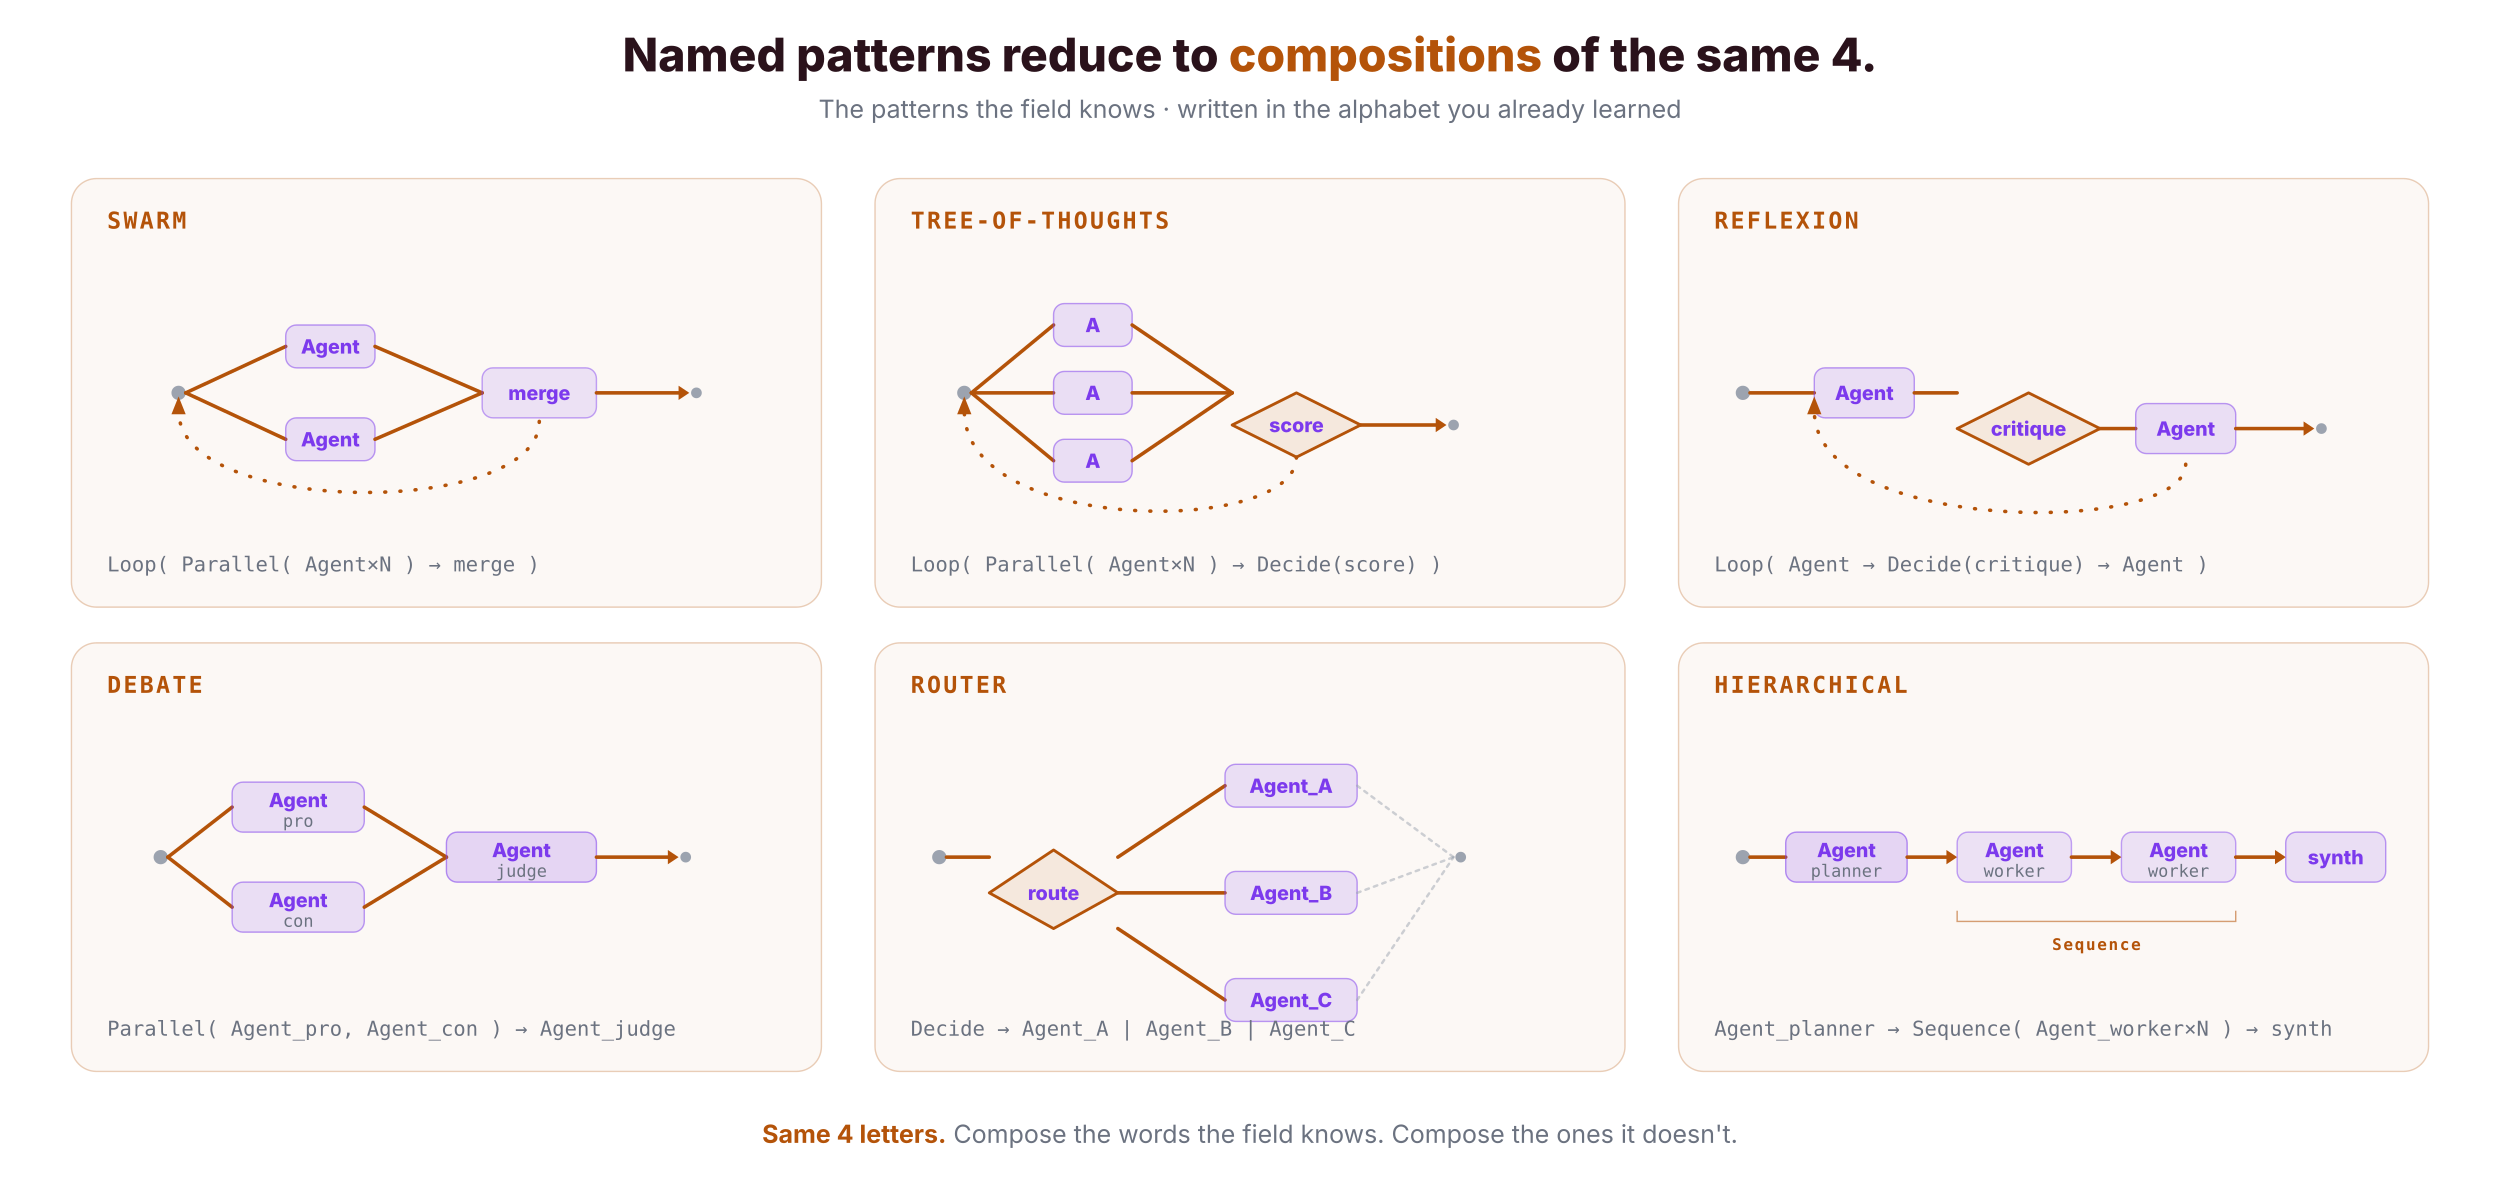
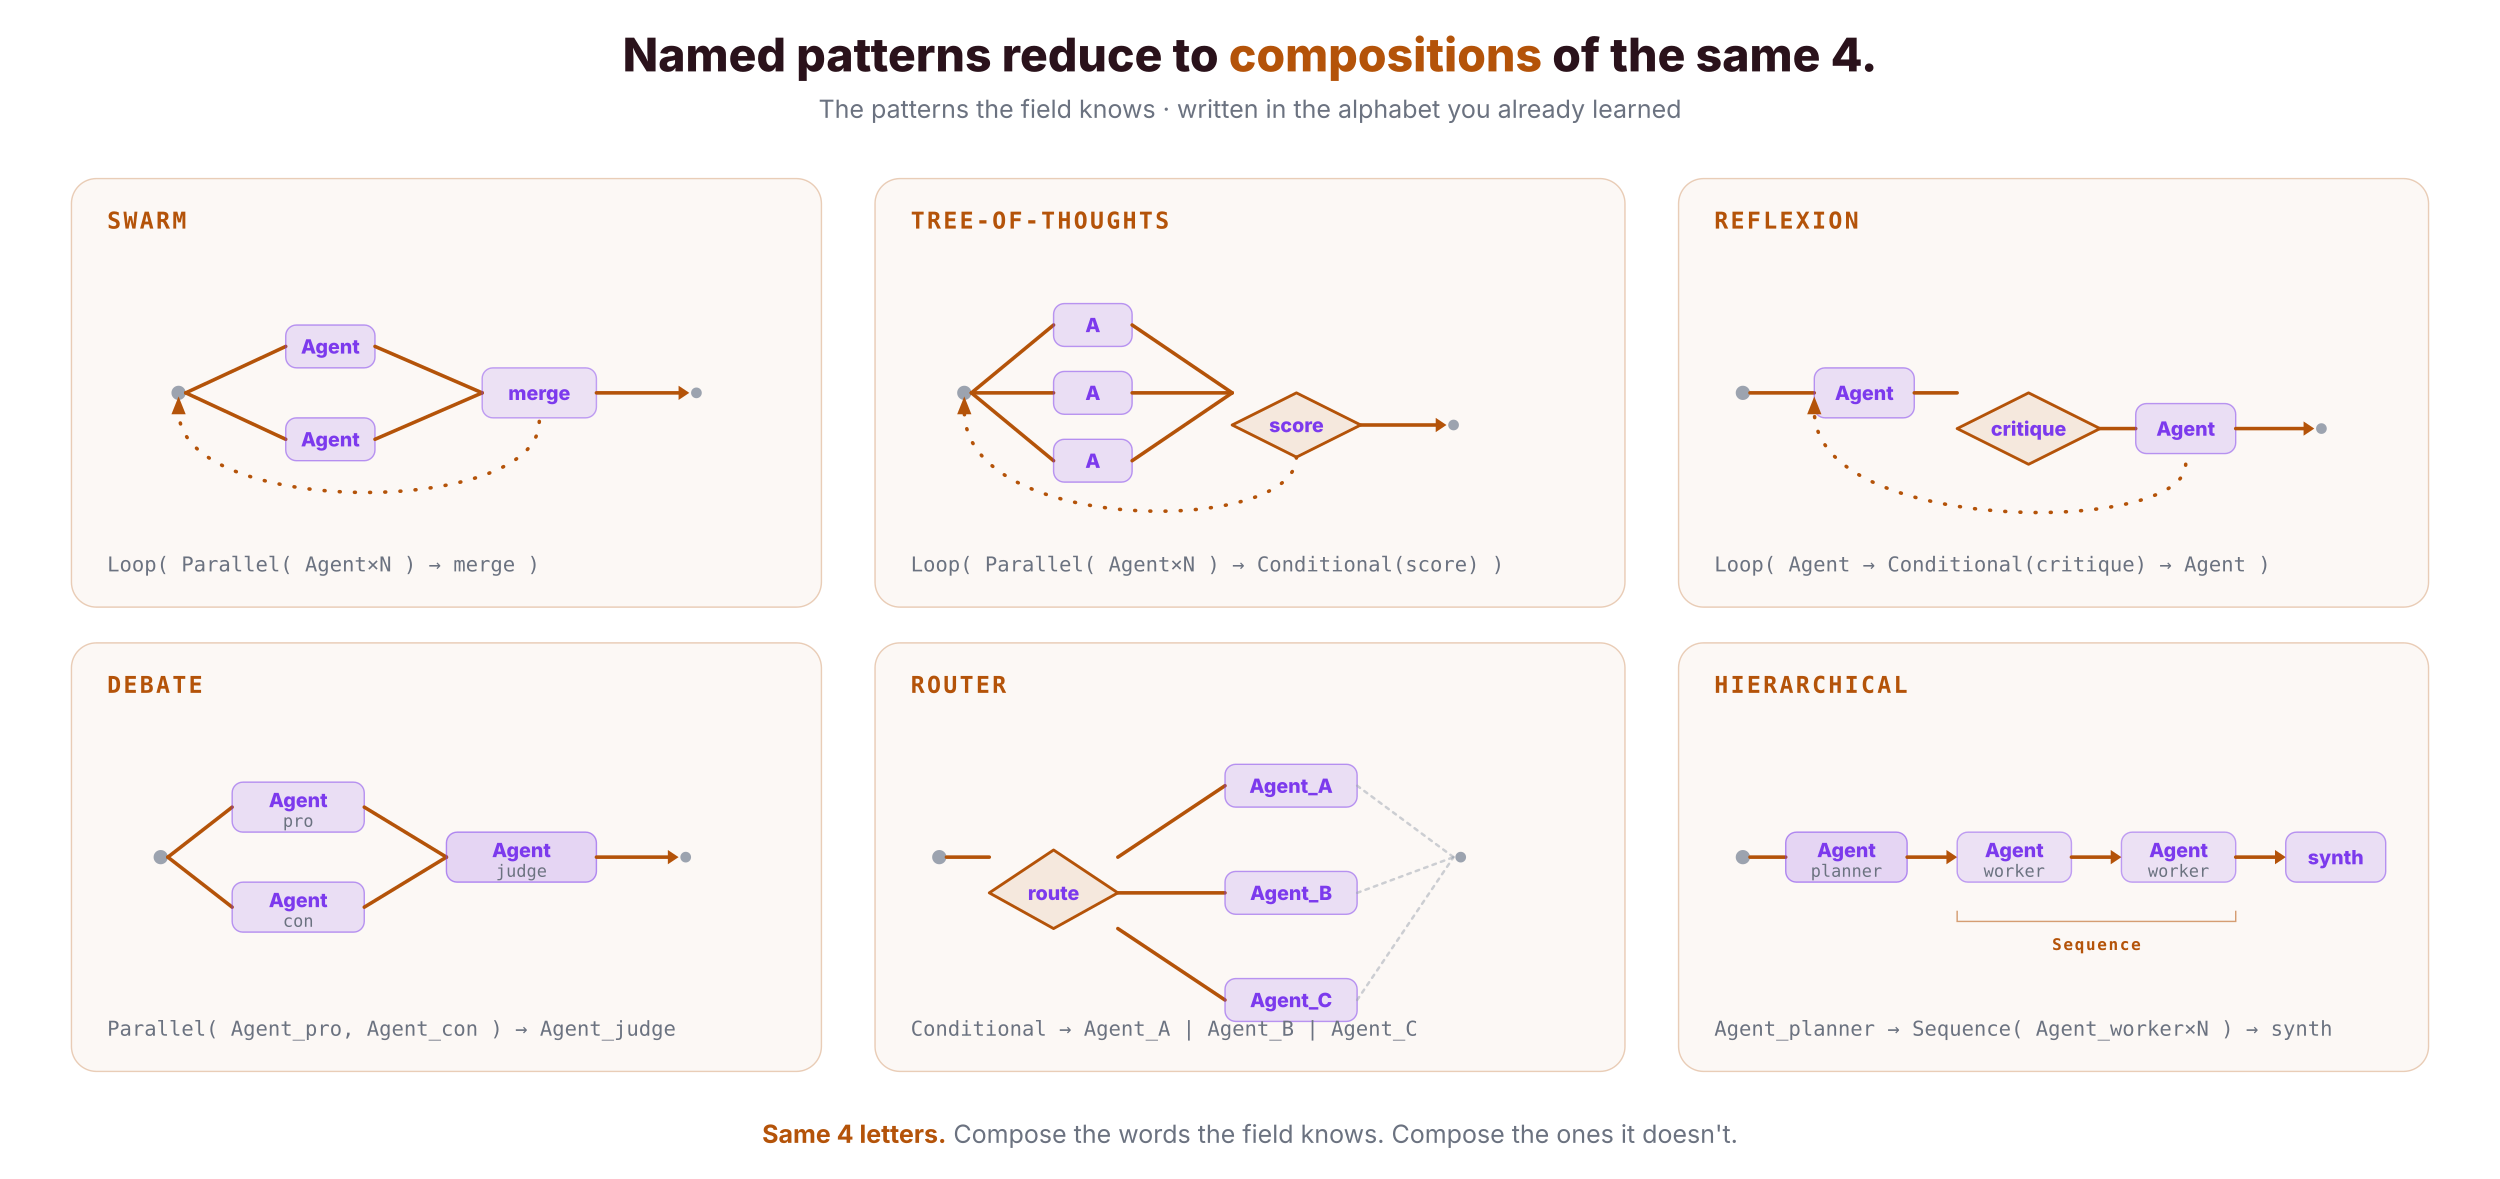
- <svg xmlns="http://www.w3.org/2000/svg" viewBox="0 0 1400 660" role="img" aria-label="agentfootprint named patterns — Every multi-agent pattern in the literature reduces to a composition of the same 4 control flows. 6 pattern cards in a 2×3 grid, each with a mini diagram (yellow control-flow edges, violet Agent nodes) and the composition formula: Swarm = Loop(Parallel(Agent×N) → merge); Tree-of-Thoughts = Loop(Parallel(Agent×N) → Decide(score)); Reflexion = Loop(Agent → Decide(critique) → Agent); Debate = Parallel(Agent_pro, Agent_con) → Agent_judge; Router = Decide → Agent_A | Agent_B | Agent_C; Hierarchical = Agent_planner → Sequence(Agent_worker×N) → synth.">
+ <svg xmlns="http://www.w3.org/2000/svg" viewBox="0 0 1400 660" role="img" aria-label="agentfootprint named patterns — Every multi-agent pattern in the literature reduces to a composition of the same 4 control flows. 6 pattern cards in a 2×3 grid, each with a mini diagram (yellow control-flow edges, violet Agent nodes) and the composition formula: Swarm = Loop(Parallel(Agent×N) → merge); Tree-of-Thoughts = Loop(Parallel(Agent×N) → Conditional(score)); Reflexion = Loop(Agent → Conditional(critique) → Agent); Debate = Parallel(Agent_pro, Agent_con) → Agent_judge; Router = Conditional → Agent_A | Agent_B | Agent_C; Hierarchical = Agent_planner → Sequence(Agent_worker×N) → synth.">
  <defs>
    <style>
      .flow { stroke-dasharray: 0.5 8; stroke-linecap: round; animation: cmp-mv 1.4s linear infinite; fill: none; }
      @keyframes cmp-mv { from { stroke-dashoffset: 0 } to { stroke-dashoffset: -24 } }

      .pulse  { animation: cmp-p 2.8s ease-in-out infinite; transform-origin: center; transform-box: fill-box; }
      .pulse2 { animation: cmp-p 2.8s ease-in-out infinite; animation-delay: 0.4s; transform-origin: center; transform-box: fill-box; }
      .pulse3 { animation: cmp-p 2.8s ease-in-out infinite; animation-delay: 0.8s; transform-origin: center; transform-box: fill-box; }
      @keyframes cmp-p { 0%,100% { opacity: 1 } 50% { opacity: 0.6 } }

      .breath { animation: cmp-b 4s ease-in-out infinite; transform-origin: center; transform-box: fill-box; }
      @keyframes cmp-b { 0%,100% { opacity: 0.96 } 50% { opacity: 1 } }

      .h1     { font-family: -apple-system, BlinkMacSystemFont, "Segoe UI", Inter, sans-serif; font-size: 26px; font-weight: 800; fill: #2A121B; }
      .h1Acc  { fill: #B45309; }
      .sub    { font-family: -apple-system, BlinkMacSystemFont, "Segoe UI", Inter, sans-serif; font-size: 14px; fill: #6B7280; }

      .pName    { font-family: ui-monospace, "SF Mono", Menlo, Consolas, monospace; font-size: 13px; letter-spacing: 0.10em; font-weight: 800; fill: #B45309; }
      .pFormula { font-family: ui-monospace, "SF Mono", Menlo, Consolas, monospace; font-size: 11.5px; fill: #6B7280; }

      .nodeT    { font-family: -apple-system, BlinkMacSystemFont, "Segoe UI", Inter, sans-serif; font-size: 11px; font-weight: 800; fill: #7C3AED; }
      .nodeS    { font-family: ui-monospace, "SF Mono", Menlo, Consolas, monospace; font-size: 9.5px; fill: #6B7280; }

      .tag      { font-family: -apple-system, BlinkMacSystemFont, "Segoe UI", Inter, sans-serif; font-size: 14px; }
    </style>
  </defs>
  <g class="h1" text-anchor="middle">
    <text x="700" y="40">Named patterns reduce to <tspan class="h1Acc">compositions</tspan> of the same 4.</text>
  </g>
  <text class="sub" x="700" y="66" text-anchor="middle">
    The patterns the field knows · written in the alphabet you already learned
  </text>
  <g class="breath" transform="translate(40,100)">
    <rect width="420" height="240" rx="14" fill="rgba(180,83,9,0.04)" stroke="rgba(180,83,9,0.28)" stroke-width="0.8" />
    <text x="20" y="28" class="pName">SWARM</text>
    <g transform="translate(60,60)">
      <circle cx="0" cy="60" r="4" fill="#9CA3AF" />
      <line x1="4" y1="60" x2="60" y2="34" stroke="#B45309" stroke-width="2" stroke-linecap="round" />
      <line x1="4" y1="60" x2="60" y2="86" stroke="#B45309" stroke-width="2" stroke-linecap="round" />
      <g transform="translate(60,22)">
        <rect width="50" height="24" rx="6" fill="rgba(124,58,237,0.14)" stroke="rgba(124,58,237,0.50)" stroke-width="0.8" />
        <text x="25" y="16" text-anchor="middle" class="nodeT">Agent</text>
      </g>
      <g transform="translate(60,74)">
        <rect width="50" height="24" rx="6" fill="rgba(124,58,237,0.14)" stroke="rgba(124,58,237,0.50)" stroke-width="0.8" />
        <text x="25" y="16" text-anchor="middle" class="nodeT">Agent</text>
      </g>
      <line x1="110" y1="34" x2="170" y2="60" stroke="#B45309" stroke-width="2" stroke-linecap="round" />
      <line x1="110" y1="86" x2="170" y2="60" stroke="#B45309" stroke-width="2" stroke-linecap="round" />
      <g class="pulse" transform="translate(170,46)">
        <rect width="64" height="28" rx="6" fill="rgba(124,58,237,0.12)" stroke="rgba(124,58,237,0.45)" stroke-width="0.8" />
        <text x="32" y="18" text-anchor="middle" class="nodeT">merge</text>
      </g>
      <line x1="234" y1="60" x2="282" y2="60" stroke="#B45309" stroke-width="2" stroke-linecap="round" />
      <polygon points="280,56 286,60 280,64" fill="#B45309" />
      <circle cx="290" cy="60" r="3" fill="#9CA3AF" />
      <path class="flow" d="M 202 76 C 202 130, 0 130, 0 70" stroke="#B45309" stroke-width="2" />
      <polygon points="-4,72 4,72 0,62" fill="#B45309" />
    </g>
    <text x="20" y="220" class="pFormula">Loop( Parallel( Agent×N ) → merge )</text>
  </g>
  <g class="breath" transform="translate(490,100)">
    <rect width="420" height="240" rx="14" fill="rgba(180,83,9,0.04)" stroke="rgba(180,83,9,0.28)" stroke-width="0.8" />
    <text x="20" y="28" class="pName">TREE-OF-THOUGHTS</text>
    <g transform="translate(40,60)">
      <circle cx="10" cy="60" r="4" fill="#9CA3AF" />
      <line x1="14" y1="60" x2="60" y2="22" stroke="#B45309" stroke-width="2" stroke-linecap="round" />
      <line x1="14" y1="60" x2="60" y2="60" stroke="#B45309" stroke-width="2" stroke-linecap="round" />
      <line x1="14" y1="60" x2="60" y2="98" stroke="#B45309" stroke-width="2" stroke-linecap="round" />
      <g transform="translate(60,10)">
        <rect width="44" height="24" rx="6" fill="rgba(124,58,237,0.14)" stroke="rgba(124,58,237,0.50)" stroke-width="0.8" />
        <text x="22" y="16" text-anchor="middle" class="nodeT">A</text>
      </g>
      <g transform="translate(60,48)">
        <rect width="44" height="24" rx="6" fill="rgba(124,58,237,0.14)" stroke="rgba(124,58,237,0.50)" stroke-width="0.8" />
        <text x="22" y="16" text-anchor="middle" class="nodeT">A</text>
      </g>
      <g transform="translate(60,86)">
        <rect width="44" height="24" rx="6" fill="rgba(124,58,237,0.14)" stroke="rgba(124,58,237,0.50)" stroke-width="0.8" />
        <text x="22" y="16" text-anchor="middle" class="nodeT">A</text>
      </g>
      <line x1="104" y1="22" x2="160" y2="60" stroke="#B45309" stroke-width="2" stroke-linecap="round" />
      <line x1="104" y1="60" x2="160" y2="60" stroke="#B45309" stroke-width="2" stroke-linecap="round" />
      <line x1="104" y1="98" x2="160" y2="60" stroke="#B45309" stroke-width="2" stroke-linecap="round" />
      <g class="pulse2" transform="translate(160,42)">
        <polygon points="36,18 0,36 36,54 72,36" fill="rgba(180,83,9,0.10)" stroke="#B45309" stroke-width="1.6" stroke-linejoin="round" />
        <text x="36" y="40" text-anchor="middle" class="nodeT" fill="#B45309">score</text>
      </g>
      <line x1="232" y1="78" x2="276" y2="78" stroke="#B45309" stroke-width="2" stroke-linecap="round" />
      <polygon points="274,74 280,78 274,82" fill="#B45309" />
      <circle cx="284" cy="78" r="3" fill="#9CA3AF" />
      <path class="flow" d="M 196 96 C 196 140, 10 140, 10 70" stroke="#B45309" stroke-width="2" />
      <polygon points="6,72 14,72 10,62" fill="#B45309" />
    </g>
-     <text x="20" y="220" class="pFormula">Loop( Parallel( Agent×N ) → Decide(score) )</text>
+     <text x="20" y="220" class="pFormula">Loop( Parallel( Agent×N ) → Conditional(score) )</text>
  </g>
  <g class="breath" transform="translate(940,100)">
    <rect width="420" height="240" rx="14" fill="rgba(180,83,9,0.04)" stroke="rgba(180,83,9,0.28)" stroke-width="0.8" />
    <text x="20" y="28" class="pName">REFLEXION</text>
    <g transform="translate(36,60)">
      <circle cx="0" cy="60" r="4" fill="#9CA3AF" />
      <line x1="4" y1="60" x2="40" y2="60" stroke="#B45309" stroke-width="2" stroke-linecap="round" />
      <g transform="translate(40,46)">
        <rect width="56" height="28" rx="6" fill="rgba(124,58,237,0.14)" stroke="rgba(124,58,237,0.50)" stroke-width="0.8" />
        <text x="28" y="18" text-anchor="middle" class="nodeT">Agent</text>
      </g>
      <line x1="96" y1="60" x2="120" y2="60" stroke="#B45309" stroke-width="2" stroke-linecap="round" />
      <g class="pulse2" transform="translate(120,38)">
        <polygon points="40,22 0,42 40,62 80,42" fill="rgba(180,83,9,0.10)" stroke="#B45309" stroke-width="1.6" stroke-linejoin="round" />
        <text x="40" y="46" text-anchor="middle" class="nodeT" fill="#B45309">critique</text>
      </g>
      <line x1="200" y1="80" x2="220" y2="80" stroke="#B45309" stroke-width="2" stroke-linecap="round" />
      <g transform="translate(220,66)">
        <rect width="56" height="28" rx="6" fill="rgba(124,58,237,0.14)" stroke="rgba(124,58,237,0.50)" stroke-width="0.8" />
        <text x="28" y="18" text-anchor="middle" class="nodeT">Agent</text>
      </g>
      <line x1="276" y1="80" x2="316" y2="80" stroke="#B45309" stroke-width="2" stroke-linecap="round" />
      <polygon points="314,76 320,80 314,84" fill="#B45309" />
      <circle cx="324" cy="80" r="3" fill="#9CA3AF" />
      <path class="flow" d="M 248 100 C 248 140, 40 140, 40 70" stroke="#B45309" stroke-width="2" />
      <polygon points="36,72 44,72 40,62" fill="#B45309" />
    </g>
-     <text x="20" y="220" class="pFormula">Loop( Agent → Decide(critique) → Agent )</text>
+     <text x="20" y="220" class="pFormula">Loop( Agent → Conditional(critique) → Agent )</text>
  </g>
  <g class="breath" transform="translate(40,360)">
    <rect width="420" height="240" rx="14" fill="rgba(180,83,9,0.04)" stroke="rgba(180,83,9,0.28)" stroke-width="0.8" />
    <text x="20" y="28" class="pName">DEBATE</text>
    <g transform="translate(40,60)">
      <circle cx="10" cy="60" r="4" fill="#9CA3AF" />
      <line x1="14" y1="60" x2="50" y2="32" stroke="#B45309" stroke-width="2" stroke-linecap="round" />
      <line x1="14" y1="60" x2="50" y2="88" stroke="#B45309" stroke-width="2" stroke-linecap="round" />
      <g transform="translate(50,18)">
        <rect width="74" height="28" rx="6" fill="rgba(124,58,237,0.14)" stroke="rgba(124,58,237,0.50)" stroke-width="0.8" />
        <text x="37" y="14" text-anchor="middle" class="nodeT">Agent</text>
        <text x="37" y="25" text-anchor="middle" class="nodeS">pro</text>
      </g>
      <g transform="translate(50,74)">
        <rect width="74" height="28" rx="6" fill="rgba(124,58,237,0.14)" stroke="rgba(124,58,237,0.50)" stroke-width="0.8" />
        <text x="37" y="14" text-anchor="middle" class="nodeT">Agent</text>
        <text x="37" y="25" text-anchor="middle" class="nodeS">con</text>
      </g>
      <line x1="124" y1="32" x2="170" y2="60" stroke="#B45309" stroke-width="2" stroke-linecap="round" />
      <line x1="124" y1="88" x2="170" y2="60" stroke="#B45309" stroke-width="2" stroke-linecap="round" />
      <g class="pulse" transform="translate(170,46)">
        <rect width="84" height="28" rx="6" fill="rgba(124,58,237,0.18)" stroke="rgba(124,58,237,0.55)" stroke-width="0.8" />
        <text x="42" y="14" text-anchor="middle" class="nodeT">Agent</text>
        <text x="42" y="25" text-anchor="middle" class="nodeS">judge</text>
      </g>
      <line x1="254" y1="60" x2="296" y2="60" stroke="#B45309" stroke-width="2" stroke-linecap="round" />
      <polygon points="294,56 300,60 294,64" fill="#B45309" />
      <circle cx="304" cy="60" r="3" fill="#9CA3AF" />
    </g>
    <text x="20" y="220" class="pFormula">Parallel( Agent_pro, Agent_con ) → Agent_judge</text>
  </g>
  <g class="breath" transform="translate(490,360)">
    <rect width="420" height="240" rx="14" fill="rgba(180,83,9,0.04)" stroke="rgba(180,83,9,0.28)" stroke-width="0.8" />
    <text x="20" y="28" class="pName">ROUTER</text>
    <g transform="translate(36,60)">
      <circle cx="0" cy="60" r="4" fill="#9CA3AF" />
      <line x1="4" y1="60" x2="28" y2="60" stroke="#B45309" stroke-width="2" stroke-linecap="round" />
      <g class="pulse2" transform="translate(28,38)">
        <polygon points="36,18 0,42 36,62 72,42" fill="rgba(180,83,9,0.10)" stroke="#B45309" stroke-width="1.6" stroke-linejoin="round" />
        <text x="36" y="46" text-anchor="middle" class="nodeT" fill="#B45309">route</text>
      </g>
      <line x1="100" y1="60" x2="160" y2="20" stroke="#B45309" stroke-width="2" stroke-linecap="round" />
      <line x1="100" y1="80" x2="160" y2="80" stroke="#B45309" stroke-width="2" stroke-linecap="round" />
      <line x1="100" y1="100" x2="160" y2="140" stroke="#B45309" stroke-width="2" stroke-linecap="round" />
      <g transform="translate(160,8)">
        <rect width="74" height="24" rx="6" fill="rgba(124,58,237,0.14)" stroke="rgba(124,58,237,0.50)" stroke-width="0.8" />
        <text x="37" y="16" text-anchor="middle" class="nodeT">Agent_A</text>
      </g>
      <g transform="translate(160,68)">
        <rect width="74" height="24" rx="6" fill="rgba(124,58,237,0.14)" stroke="rgba(124,58,237,0.50)" stroke-width="0.8" />
        <text x="37" y="16" text-anchor="middle" class="nodeT">Agent_B</text>
      </g>
      <g transform="translate(160,128)">
        <rect width="74" height="24" rx="6" fill="rgba(124,58,237,0.14)" stroke="rgba(124,58,237,0.50)" stroke-width="0.8" />
        <text x="37" y="16" text-anchor="middle" class="nodeT">Agent_C</text>
      </g>
      <line x1="234" y1="20" x2="288" y2="60" stroke="#9CA3AF" stroke-width="1.4" stroke-linecap="round" stroke-dasharray="2 3" opacity="0.5" />
      <line x1="234" y1="80" x2="288" y2="60" stroke="#9CA3AF" stroke-width="1.4" stroke-linecap="round" stroke-dasharray="2 3" opacity="0.5" />
      <line x1="234" y1="140" x2="288" y2="60" stroke="#9CA3AF" stroke-width="1.4" stroke-linecap="round" stroke-dasharray="2 3" opacity="0.5" />
      <circle cx="292" cy="60" r="3" fill="#9CA3AF" />
    </g>
-     <text x="20" y="220" class="pFormula">Decide → Agent_A | Agent_B | Agent_C</text>
+     <text x="20" y="220" class="pFormula">Conditional → Agent_A | Agent_B | Agent_C</text>
  </g>
  <g class="breath" transform="translate(940,360)">
    <rect width="420" height="240" rx="14" fill="rgba(180,83,9,0.04)" stroke="rgba(180,83,9,0.28)" stroke-width="0.8" />
    <text x="20" y="28" class="pName">HIERARCHICAL</text>
    <g transform="translate(36,60)">
      <circle cx="0" cy="60" r="4" fill="#9CA3AF" />
      <line x1="4" y1="60" x2="24" y2="60" stroke="#B45309" stroke-width="2" stroke-linecap="round" />
      <g class="pulse" transform="translate(24,46)">
        <rect width="68" height="28" rx="6" fill="rgba(124,58,237,0.18)" stroke="rgba(124,58,237,0.55)" stroke-width="0.8" />
        <text x="34" y="14" text-anchor="middle" class="nodeT">Agent</text>
        <text x="34" y="25" text-anchor="middle" class="nodeS">planner</text>
      </g>
      <line x1="92" y1="60" x2="116" y2="60" stroke="#B45309" stroke-width="2" stroke-linecap="round" />
      <polygon points="114,56 120,60 114,64" fill="#B45309" />
      <g transform="translate(120,46)">
        <rect width="64" height="28" rx="6" fill="rgba(124,58,237,0.12)" stroke="rgba(124,58,237,0.45)" stroke-width="0.8" />
        <text x="32" y="14" text-anchor="middle" class="nodeT">Agent</text>
        <text x="32" y="25" text-anchor="middle" class="nodeS">worker</text>
      </g>
      <line x1="184" y1="60" x2="208" y2="60" stroke="#B45309" stroke-width="2" stroke-linecap="round" />
      <polygon points="206,56 212,60 206,64" fill="#B45309" />
      <g transform="translate(212,46)">
        <rect width="64" height="28" rx="6" fill="rgba(124,58,237,0.12)" stroke="rgba(124,58,237,0.45)" stroke-width="0.8" />
        <text x="32" y="14" text-anchor="middle" class="nodeT">Agent</text>
        <text x="32" y="25" text-anchor="middle" class="nodeS">worker</text>
      </g>
      <line x1="276" y1="60" x2="300" y2="60" stroke="#B45309" stroke-width="2" stroke-linecap="round" />
      <polygon points="298,56 304,60 298,64" fill="#B45309" />
      <g transform="translate(304,46)">
        <rect width="56" height="28" rx="6" fill="rgba(124,58,237,0.14)" stroke="rgba(124,58,237,0.50)" stroke-width="0.8" />
        <text x="28" y="18" text-anchor="middle" class="nodeT">synth</text>
      </g>
      <path d="M 120 90 L 120 96 L 276 96 L 276 90" stroke="rgba(180,83,9,0.55)" stroke-width="0.8" fill="none" />
      <text x="198" y="112" text-anchor="middle" font-family="ui-monospace, monospace" font-size="9" fill="#B45309" letter-spacing="0.10em" font-weight="700">Sequence</text>
    </g>
    <text x="20" y="220" class="pFormula">Agent_planner → Sequence( Agent_worker×N ) → synth</text>
  </g>
  <g class="tag" transform="translate(700,640)" text-anchor="middle">
    <text fill="#6B7280">
      <tspan fill="#B45309" font-weight="700">Same 4 letters.</tspan>  Compose the words the field knows. Compose the ones it doesn't.</text>
  </g>
</svg>
